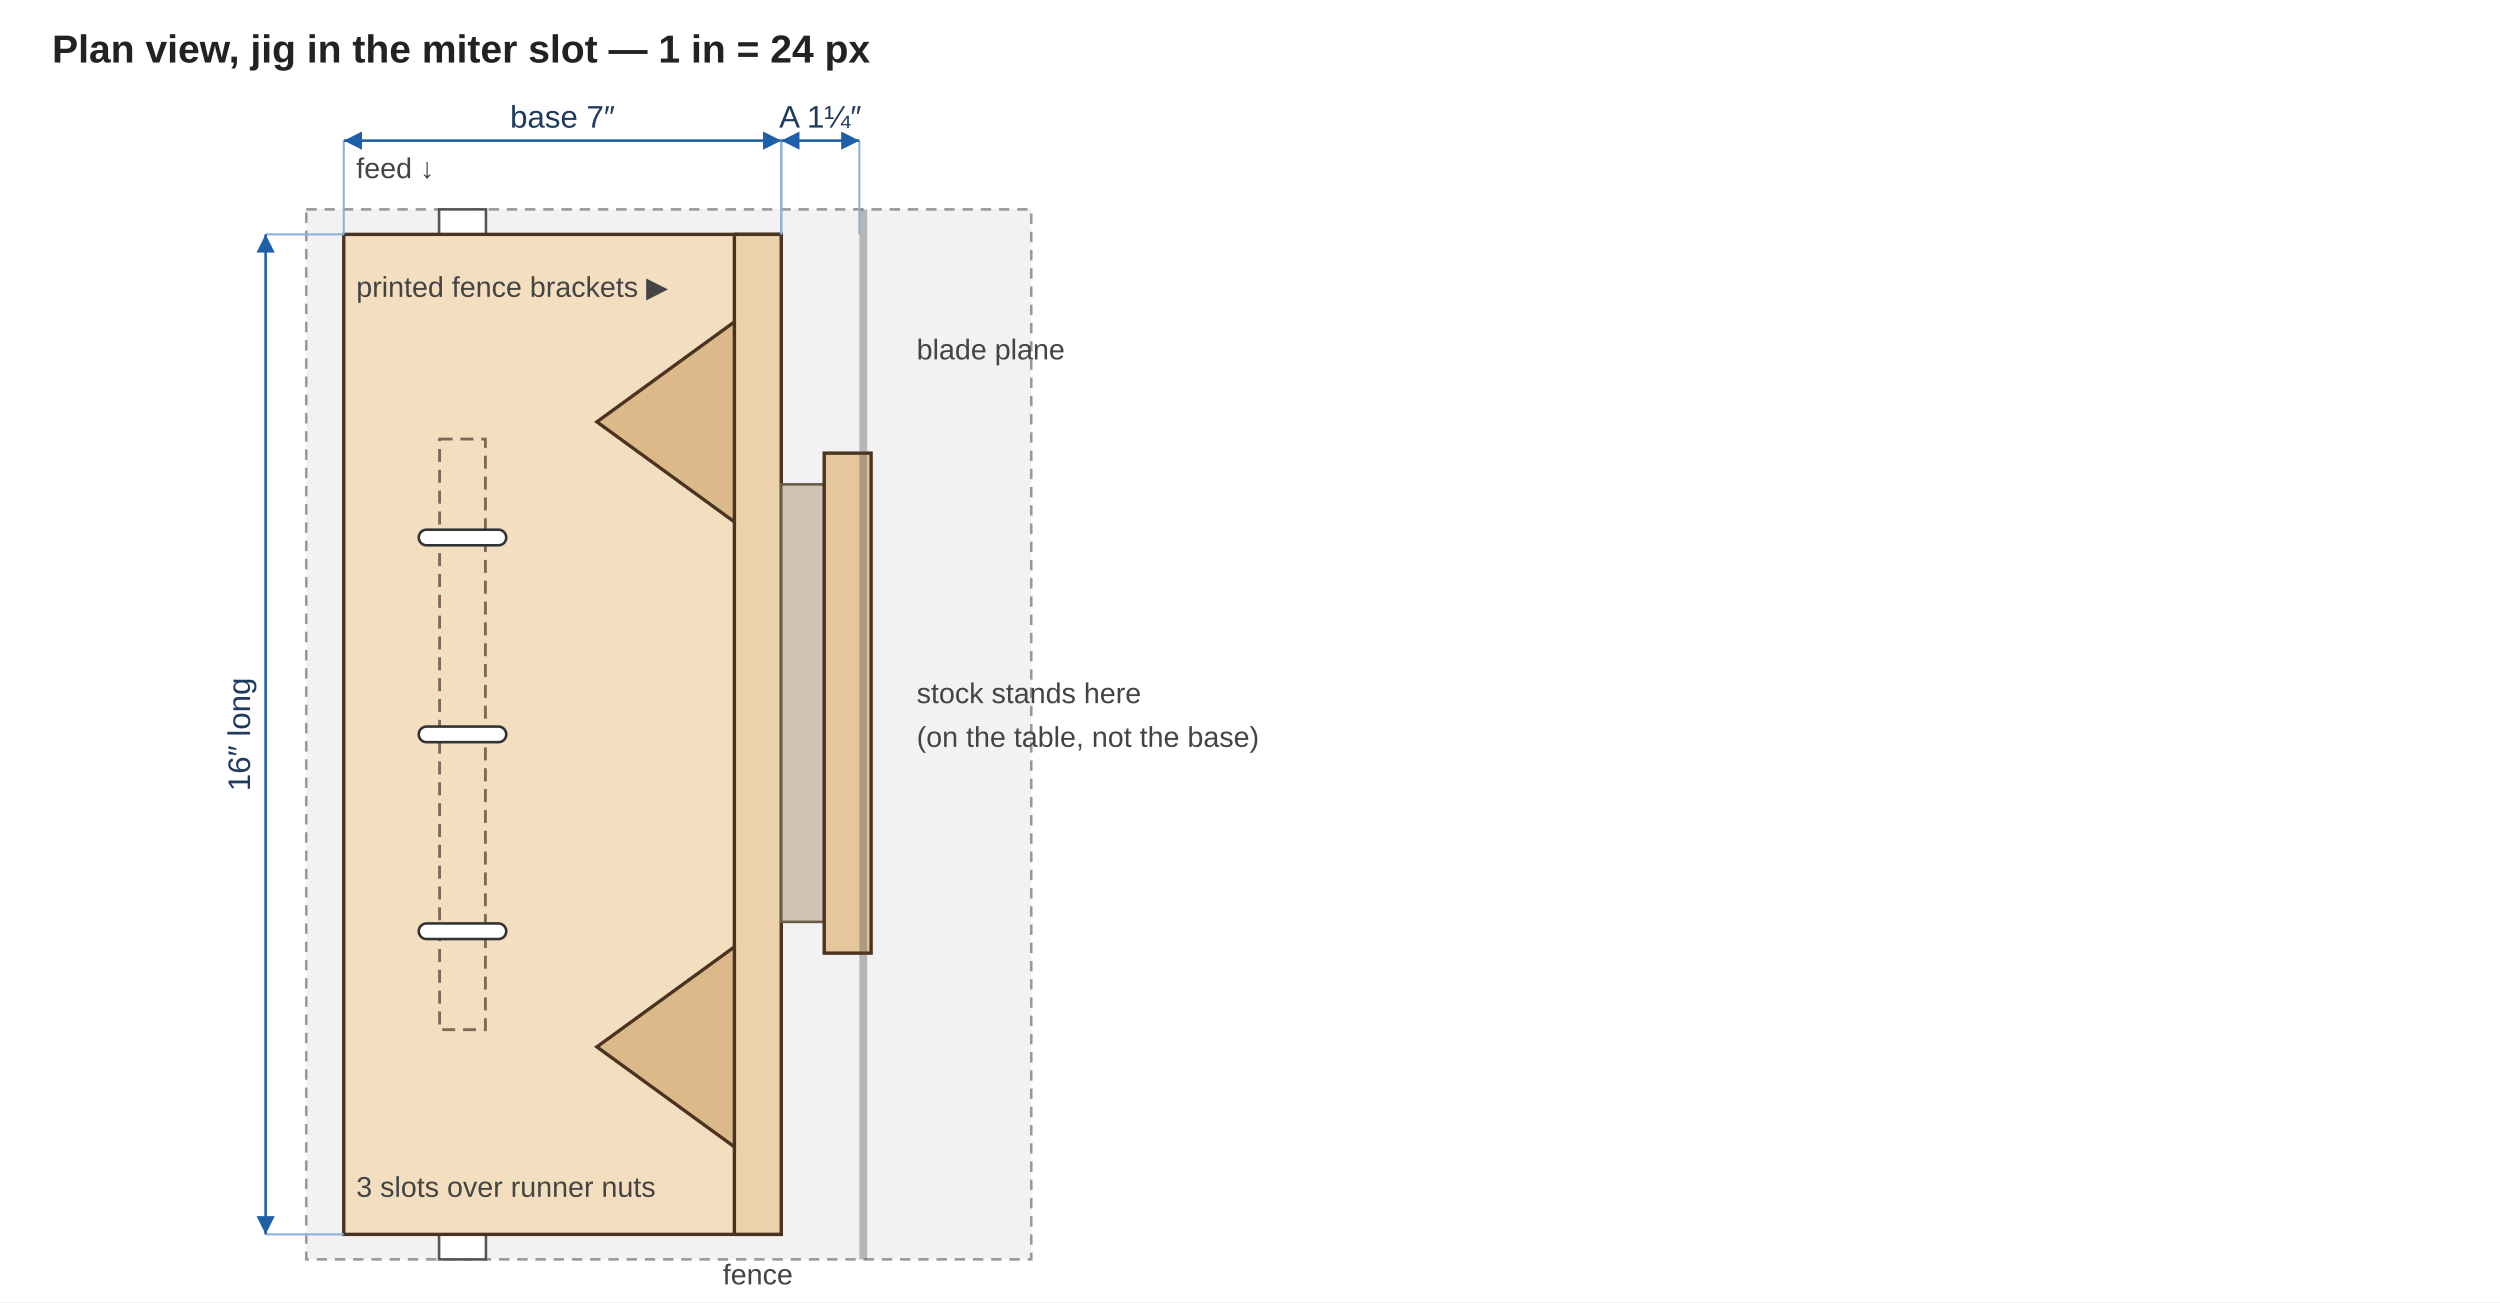
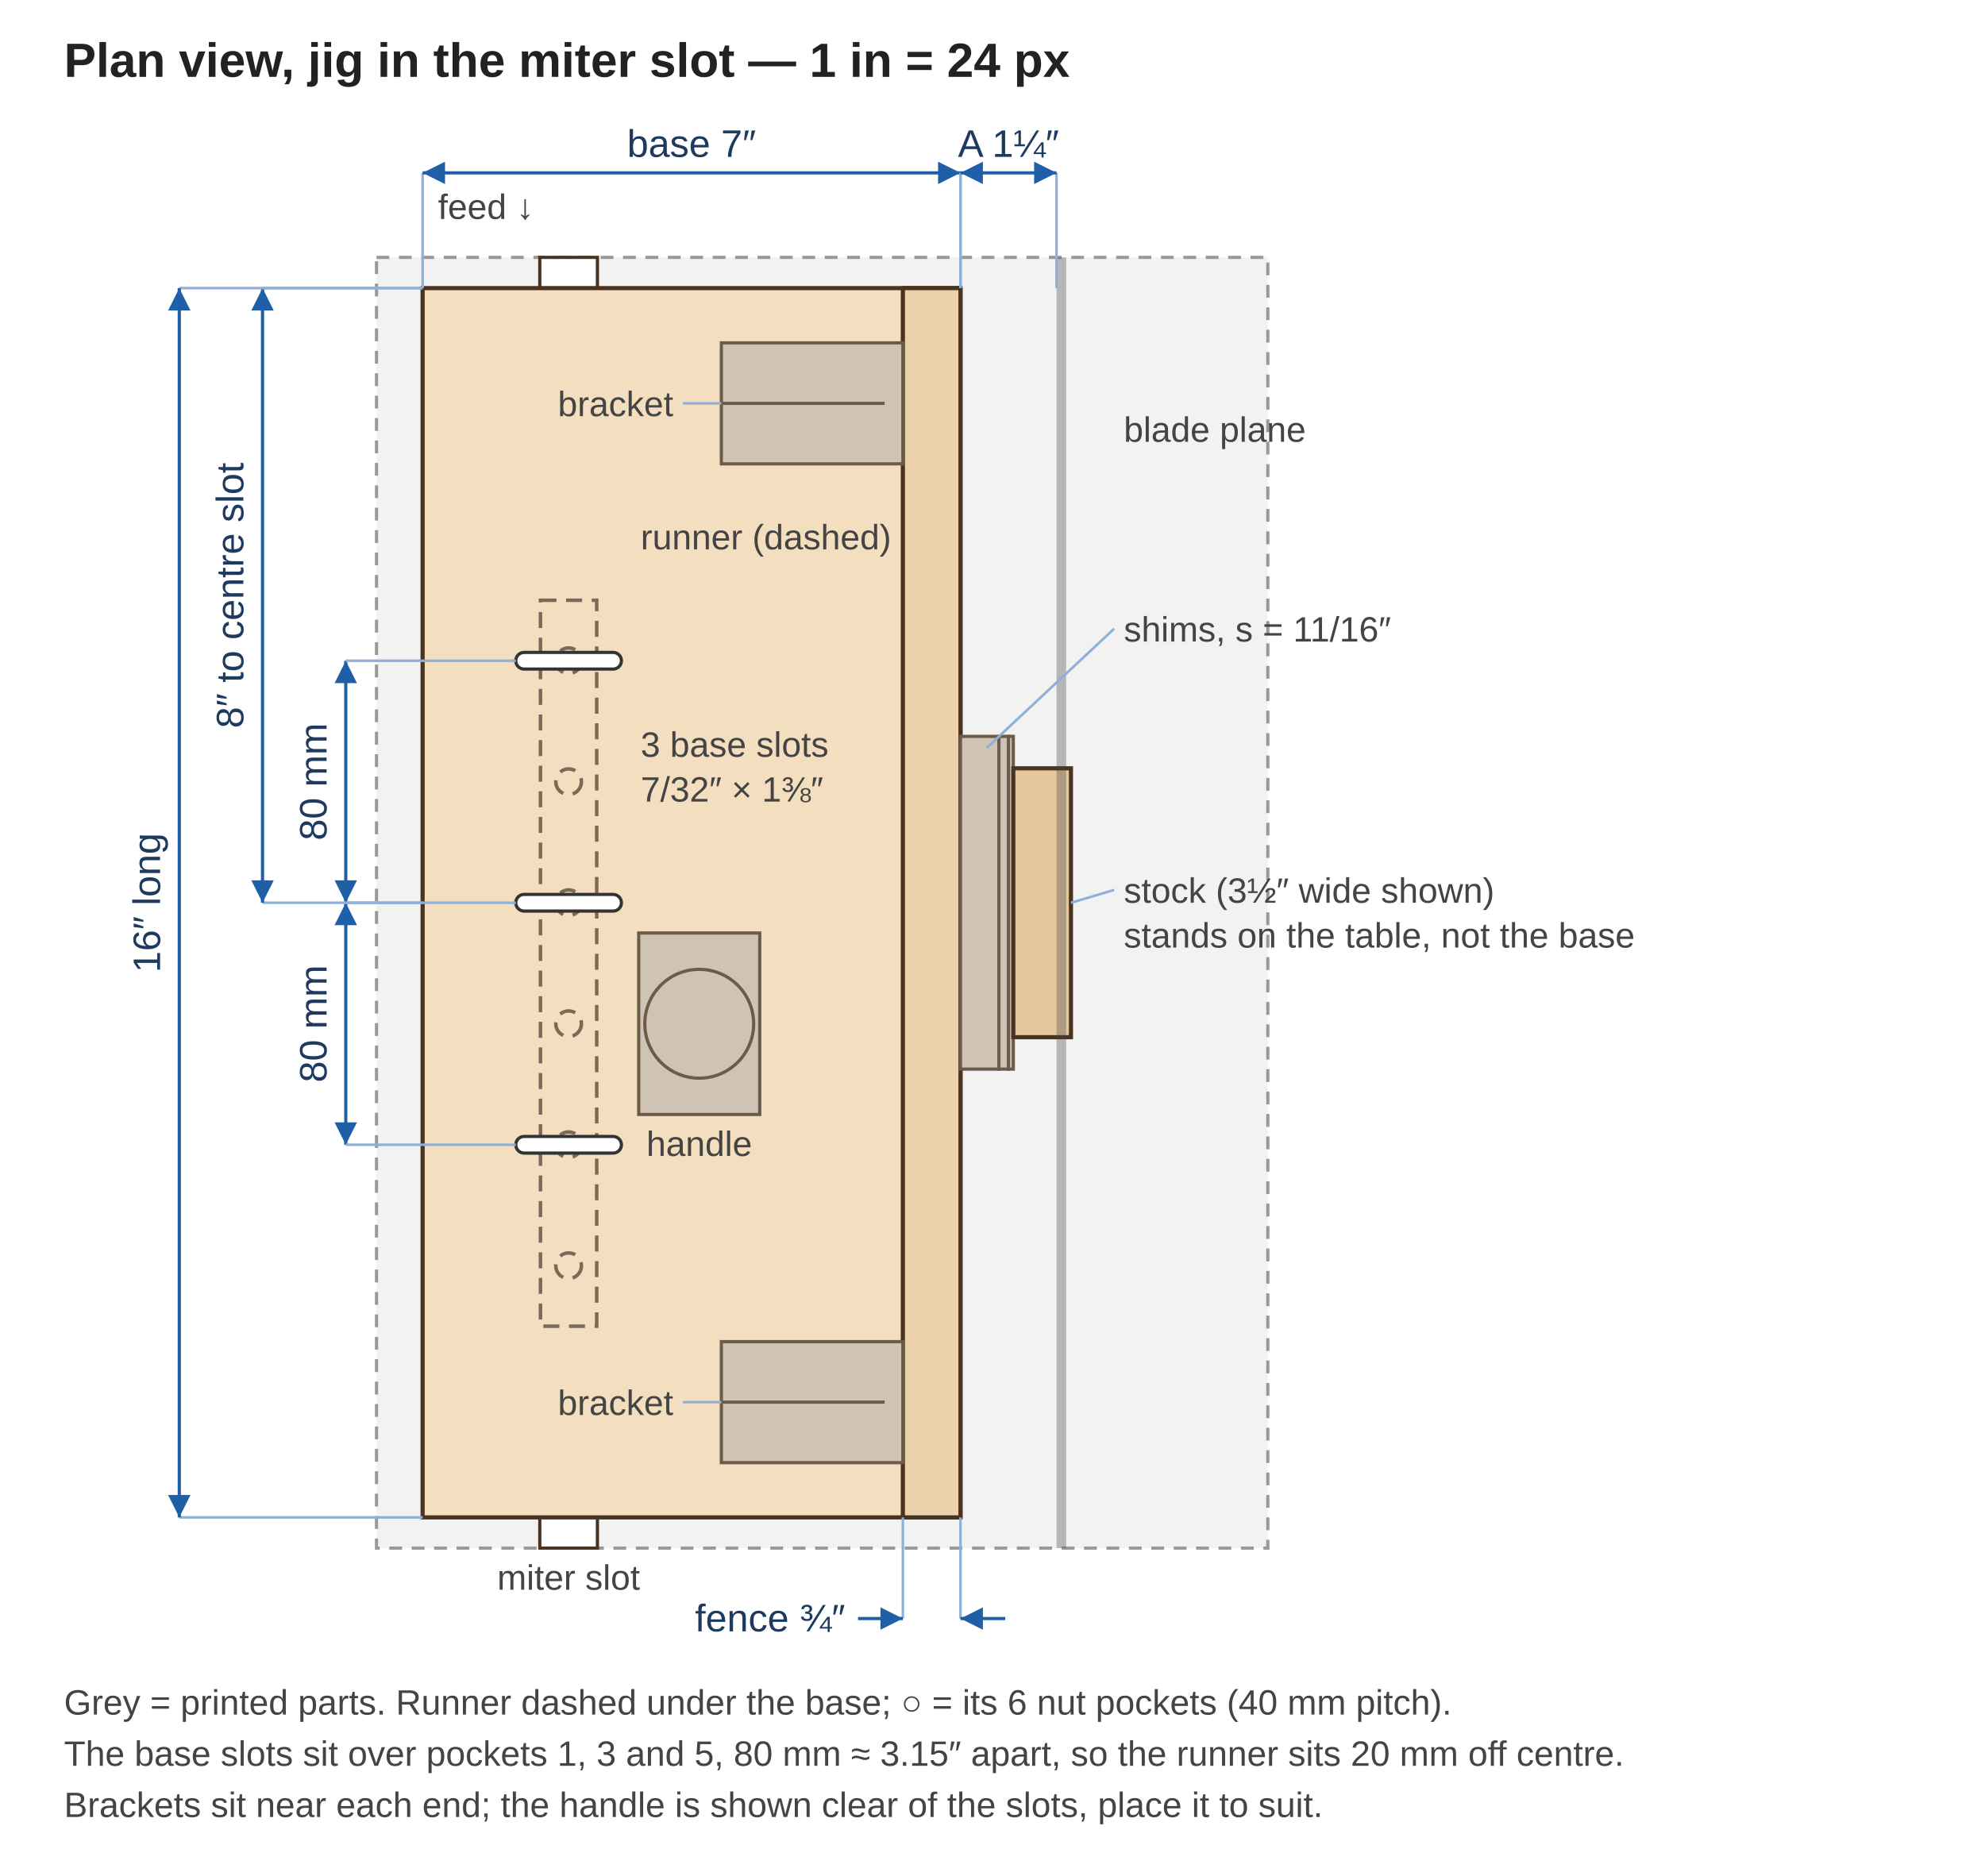
- <svg xmlns="http://www.w3.org/2000/svg" viewBox="0 0 960 500" width="960" height="500" role="img" aria-label="Tenoning jig plan view">
+ <svg xmlns="http://www.w3.org/2000/svg" viewBox="0 0 620 586" width="620" height="586" role="img" aria-label="Tenoning jig plan view">
  <style>
  .bg{fill:#fff}
  .wood{fill:#ecd2ac;stroke:#4a3320;stroke-width:1.3;stroke-linejoin:round}
  .leg{fill:#dcb988;stroke:#4a3320;stroke-width:1.3}
  .face{fill:#f3dfbf;stroke:#4a3320;stroke-width:1.3}
  .pull{fill:#5a3b26;stroke:#2b1a0f;stroke-width:1}
  .shelf{fill:#e6c79c;stroke:#4a3320;stroke-width:1.3}
  .hid{fill:none;stroke:#7a6a5a;stroke-width:1.1;stroke-dasharray:5 3}
  .spacer{fill:#cfc3b4;stroke:#6b5b4b;stroke-width:1}
  .floor{stroke:#333;stroke-width:1.6}
  .dim{stroke:#1f5fa8;stroke-width:1;fill:none}
  .ext{stroke:#8fb0d8;stroke-width:.8}
  .t{font:12px 'Helvetica Neue',Arial,sans-serif;fill:#1f3a5f}
  .n{font:11px 'Helvetica Neue',Arial,sans-serif;fill:#444}
  .h{font:600 15px 'Helvetica Neue',Arial,sans-serif;fill:#222}
</style>
  <defs>
    <marker id="a" viewBox="0 0 8 8" refX="8" refY="4" markerWidth="7" markerHeight="7" orient="auto-start-reverse">
      <path d="M0,0 L8,4 L0,8 z" fill="#1f5fa8" />
    </marker>
  </defs>
-   <rect class="bg" width="960" height="500" />
+   <style>
+   .tjb{fill:#f1ede7;stroke:#8a8a8a;stroke-width:1}
+   .tjk{fill:#444;stroke:#222;stroke-width:1}
+   .tjs{fill:#fff;stroke:#4a3320;stroke-width:1}
+   .tjw{fill:url(#tjh);stroke:#4a3320;stroke-width:.8}
+   .tjc{fill:none;stroke:#666;stroke-width:3;stroke-linejoin:round}
+   .tjt{fill:#d9d9d9;stroke:#555;stroke-width:1.2}
+ </style>
+   <defs>
+     <pattern id="tjh" width="6" height="6" patternUnits="userSpaceOnUse" patternTransform="rotate(45)">
+       <line x1="0" y1="0" x2="0" y2="6" stroke="#9c7a52" stroke-width="1.1" />
+     </pattern>
+   </defs>
+   <rect class="bg" width="620" height="586" />
  <text class="h" x="20.0" y="24.0" text-anchor="start">Plan view, jig in the miter slot — 1 in = 24 px</text>
  <rect x="117.6" y="80.4" width="278.4" height="403.2" fill="#f2f2f2" stroke="#999" stroke-dasharray="4 3" />
-   <rect x="168.6" y="80.4" width="18.0" height="403.2" fill="#fff" stroke="#555" />
+   <rect class="tjs" x="168.60" y="80.40" width="18.00" height="403.20" />
+   <text class="n" x="177.6" y="496.6" text-anchor="middle">miter slot</text>
  <rect class="face" x="132.00" y="90.00" width="168.00" height="384.00" />
-   <rect class="hid" x="168.8" y="168.6" width="17.6" height="226.8" />
-   <rect x="160.8" y="203.4" width="33.6" height="6" rx="3" fill="#fff" stroke="#333" />
-   <rect x="160.8" y="279.0" width="33.6" height="6" rx="3" fill="#fff" stroke="#333" />
-   <rect x="160.8" y="354.6" width="33.6" height="6" rx="3" fill="#fff" stroke="#333" />
-   <text class="n" x="136.8" y="459.6" text-anchor="start">3 slots over runner nuts</text>
+   <rect class="hid" x="168.81" y="187.51" width="17.57" height="226.77" />
+   <circle class="hid" cx="177.6" cy="206.4" r="4" />
+   <circle class="hid" cx="177.6" cy="244.2" r="4" />
+   <circle class="hid" cx="177.6" cy="282.0" r="4" />
+   <circle class="hid" cx="177.6" cy="319.8" r="4" />
+   <circle class="hid" cx="177.6" cy="357.6" r="4" />
+   <circle class="hid" cx="177.6" cy="395.4" r="4" />
+   <rect x="161.1" y="203.8" width="33.0" height="5.2" rx="2.6" fill="#fff" stroke="#333" />
+   <rect x="161.1" y="279.4" width="33.0" height="5.2" rx="2.6" fill="#fff" stroke="#333" />
+   <rect x="161.1" y="355.0" width="33.0" height="5.2" rx="2.6" fill="#fff" stroke="#333" />
+   <text class="n" x="200.1" y="171.6" text-anchor="start">runner (dashed)</text>
+   <text class="n" x="200.1" y="236.4" text-anchor="start">3 base slots</text>
+   <text class="n" x="200.1" y="250.4" text-anchor="start">7/32″ × 1⅜″</text>
  <rect class="wood" x="282.00" y="90.00" width="18.00" height="384.00" />
-   <text class="n" x="291.0" y="493.2" text-anchor="middle">fence</text>
-   <polygon class="leg" points="282.0,123.6 229.2,162.0 282.0,200.4" />
-   <polygon class="leg" points="282.0,363.6 229.2,402.0 282.0,440.4" />
-   <text class="n" x="136.8" y="114.0" text-anchor="start">printed fence brackets ▶</text>
-   <rect class="spacer" x="300.00" y="186.00" width="16.50" height="168.00" />
-   <rect class="shelf" x="316.50" y="174.00" width="18.00" height="192.00" />
+   <rect class="spacer" x="225.31" y="107.10" width="56.69" height="37.80" />
+   <line class="spacer" x1="225.3" y1="126.0" x2="276.3" y2="126.0" />
+   <line class="ext" x1="225.3" y1="126.0" x2="213.3" y2="126.0" />
+   <text class="n" x="210.3" y="130.0" text-anchor="end">bracket</text>
+   <rect class="spacer" x="225.31" y="419.10" width="56.69" height="37.80" />
+   <line class="spacer" x1="225.3" y1="438.0" x2="276.3" y2="438.0" />
+   <line class="ext" x1="225.3" y1="438.0" x2="213.3" y2="438.0" />
+   <text class="n" x="210.3" y="442.0" text-anchor="end">bracket</text>
+   <rect class="spacer" x="199.50" y="291.45" width="37.80" height="56.69" />
+   <circle class="spacer" cx="218.4" cy="319.8" r="17.0" />
+   <text class="n" x="218.4" y="361.1" text-anchor="middle">handle</text>
+   <rect class="spacer" x="300.00" y="230.03" width="12.00" height="103.94" />
+   <rect class="spacer" x="312.00" y="230.03" width="3.00" height="103.94" />
+   <rect class="spacer" x="315.00" y="230.03" width="1.50" height="103.94" />
+   <rect class="shelf" x="316.50" y="240.00" width="18.00" height="84.00" />
  <rect x="330.0" y="80.4" width="3.0" height="403.2" fill="#444" opacity=".35" />
-   <text class="n" x="352.0" y="138.0" text-anchor="start">blade plane</text>
-   <text class="n" x="352.0" y="270.0" text-anchor="start">stock stands here</text>
-   <text class="n" x="352.0" y="286.8" text-anchor="start">(on the table, not the base)</text>
+   <text class="n" x="351.0" y="138.0" text-anchor="start">blade plane</text>
+   <line class="ext" x1="308.2" y1="233.6" x2="348.0" y2="196.4" />
+   <text class="n" x="351.0" y="200.4" text-anchor="start">shims, s = 11/16″</text>
+   <line class="ext" x1="334.5" y1="282.0" x2="348.0" y2="278.0" />
+   <text class="n" x="351.0" y="282.0" text-anchor="start">stock (3½″ wide shown)</text>
+   <text class="n" x="351.0" y="296.0" text-anchor="start">stands on the table, not the base</text>
  <text class="n" x="136.8" y="68.4" text-anchor="start">feed ↓</text>
  <line class="ext" x1="132.0" y1="54.0" x2="132.0" y2="90.0" />
  <line class="ext" x1="300.0" y1="54.0" x2="300.0" y2="90.0" />
  <line class="dim" x1="132.0" y1="54.0" x2="300.0" y2="54.0" marker-start="url(#a)" marker-end="url(#a)" />
  <text class="t" x="216.0" y="49.0" text-anchor="middle">base 7″</text>
  <line class="ext" x1="300.0" y1="54.0" x2="300.0" y2="90.0" />
  <line class="ext" x1="330.0" y1="54.0" x2="330.0" y2="90.0" />
  <line class="dim" x1="300.0" y1="54.0" x2="330.0" y2="54.0" marker-start="url(#a)" marker-end="url(#a)" />
  <text class="t" x="315.0" y="49.0" text-anchor="middle">A 1¼″</text>
-   <line class="ext" x1="102.0" y1="90.0" x2="132.0" y2="90.0" />
-   <line class="ext" x1="102.0" y1="474.0" x2="132.0" y2="474.0" />
-   <line class="dim" x1="102.0" y1="90.0" x2="102.0" y2="474.0" marker-start="url(#a)" marker-end="url(#a)" />
-   <text class="t" transform="translate(96.0,282.0) rotate(-90)" text-anchor="middle">16″ long</text>
+   <line class="dim" x1="108.0" y1="206.4" x2="108.0" y2="282.0" marker-start="url(#a)" marker-end="url(#a)" />
+   <text class="t" transform="translate(102.0,244.2) rotate(-90)" text-anchor="middle">80 mm</text>
+   <line class="dim" x1="108.0" y1="282.0" x2="108.0" y2="357.6" marker-start="url(#a)" marker-end="url(#a)" />
+   <text class="t" transform="translate(102.0,319.8) rotate(-90)" text-anchor="middle">80 mm</text>
+   <line class="ext" x1="108.0" y1="206.4" x2="161.1" y2="206.4" />
+   <line class="ext" x1="108.0" y1="282.0" x2="161.1" y2="282.0" />
+   <line class="ext" x1="108.0" y1="357.6" x2="161.1" y2="357.6" />
+   <line class="ext" x1="82.0" y1="90.0" x2="132.0" y2="90.0" />
+   <line class="ext" x1="82.0" y1="282.0" x2="132.0" y2="282.0" />
+   <line class="dim" x1="82.0" y1="90.0" x2="82.0" y2="282.0" marker-start="url(#a)" marker-end="url(#a)" />
+   <text class="t" transform="translate(76.0,186.0) rotate(-90)" text-anchor="middle">8″ to centre slot</text>
+   <line class="ext" x1="56.0" y1="90.0" x2="132.0" y2="90.0" />
+   <line class="ext" x1="56.0" y1="474.0" x2="132.0" y2="474.0" />
+   <line class="dim" x1="56.0" y1="90.0" x2="56.0" y2="474.0" marker-start="url(#a)" marker-end="url(#a)" />
+   <text class="t" transform="translate(50.0,282.0) rotate(-90)" text-anchor="middle">16″ long</text>
+   <line class="ext" x1="282.0" y1="505.6" x2="282.0" y2="474.0" />
+   <line class="ext" x1="300.0" y1="505.6" x2="300.0" y2="474.0" />
+   <line class="dim" x1="268.0" y1="505.6" x2="282.0" y2="505.6" marker-end="url(#a)" />
+   <line class="dim" x1="314.0" y1="505.6" x2="300.0" y2="505.6" marker-end="url(#a)" />
+   <text class="t" x="264.0" y="509.6" text-anchor="end">fence ¾″</text>
+   <text class="n" x="20.0" y="535.6" text-anchor="start">Grey = printed parts. Runner dashed under the base; ○ = its 6 nut pockets (40 mm pitch).</text>
+   <text class="n" x="20.0" y="551.6" text-anchor="start">The base slots sit over pockets 1, 3 and 5, 80 mm ≈ 3.15″ apart, so the runner sits 20 mm off centre.</text>
+   <text class="n" x="20.0" y="567.6" text-anchor="start">Brackets sit near each end; the handle is shown clear of the slots, place it to suit.</text>
</svg>
